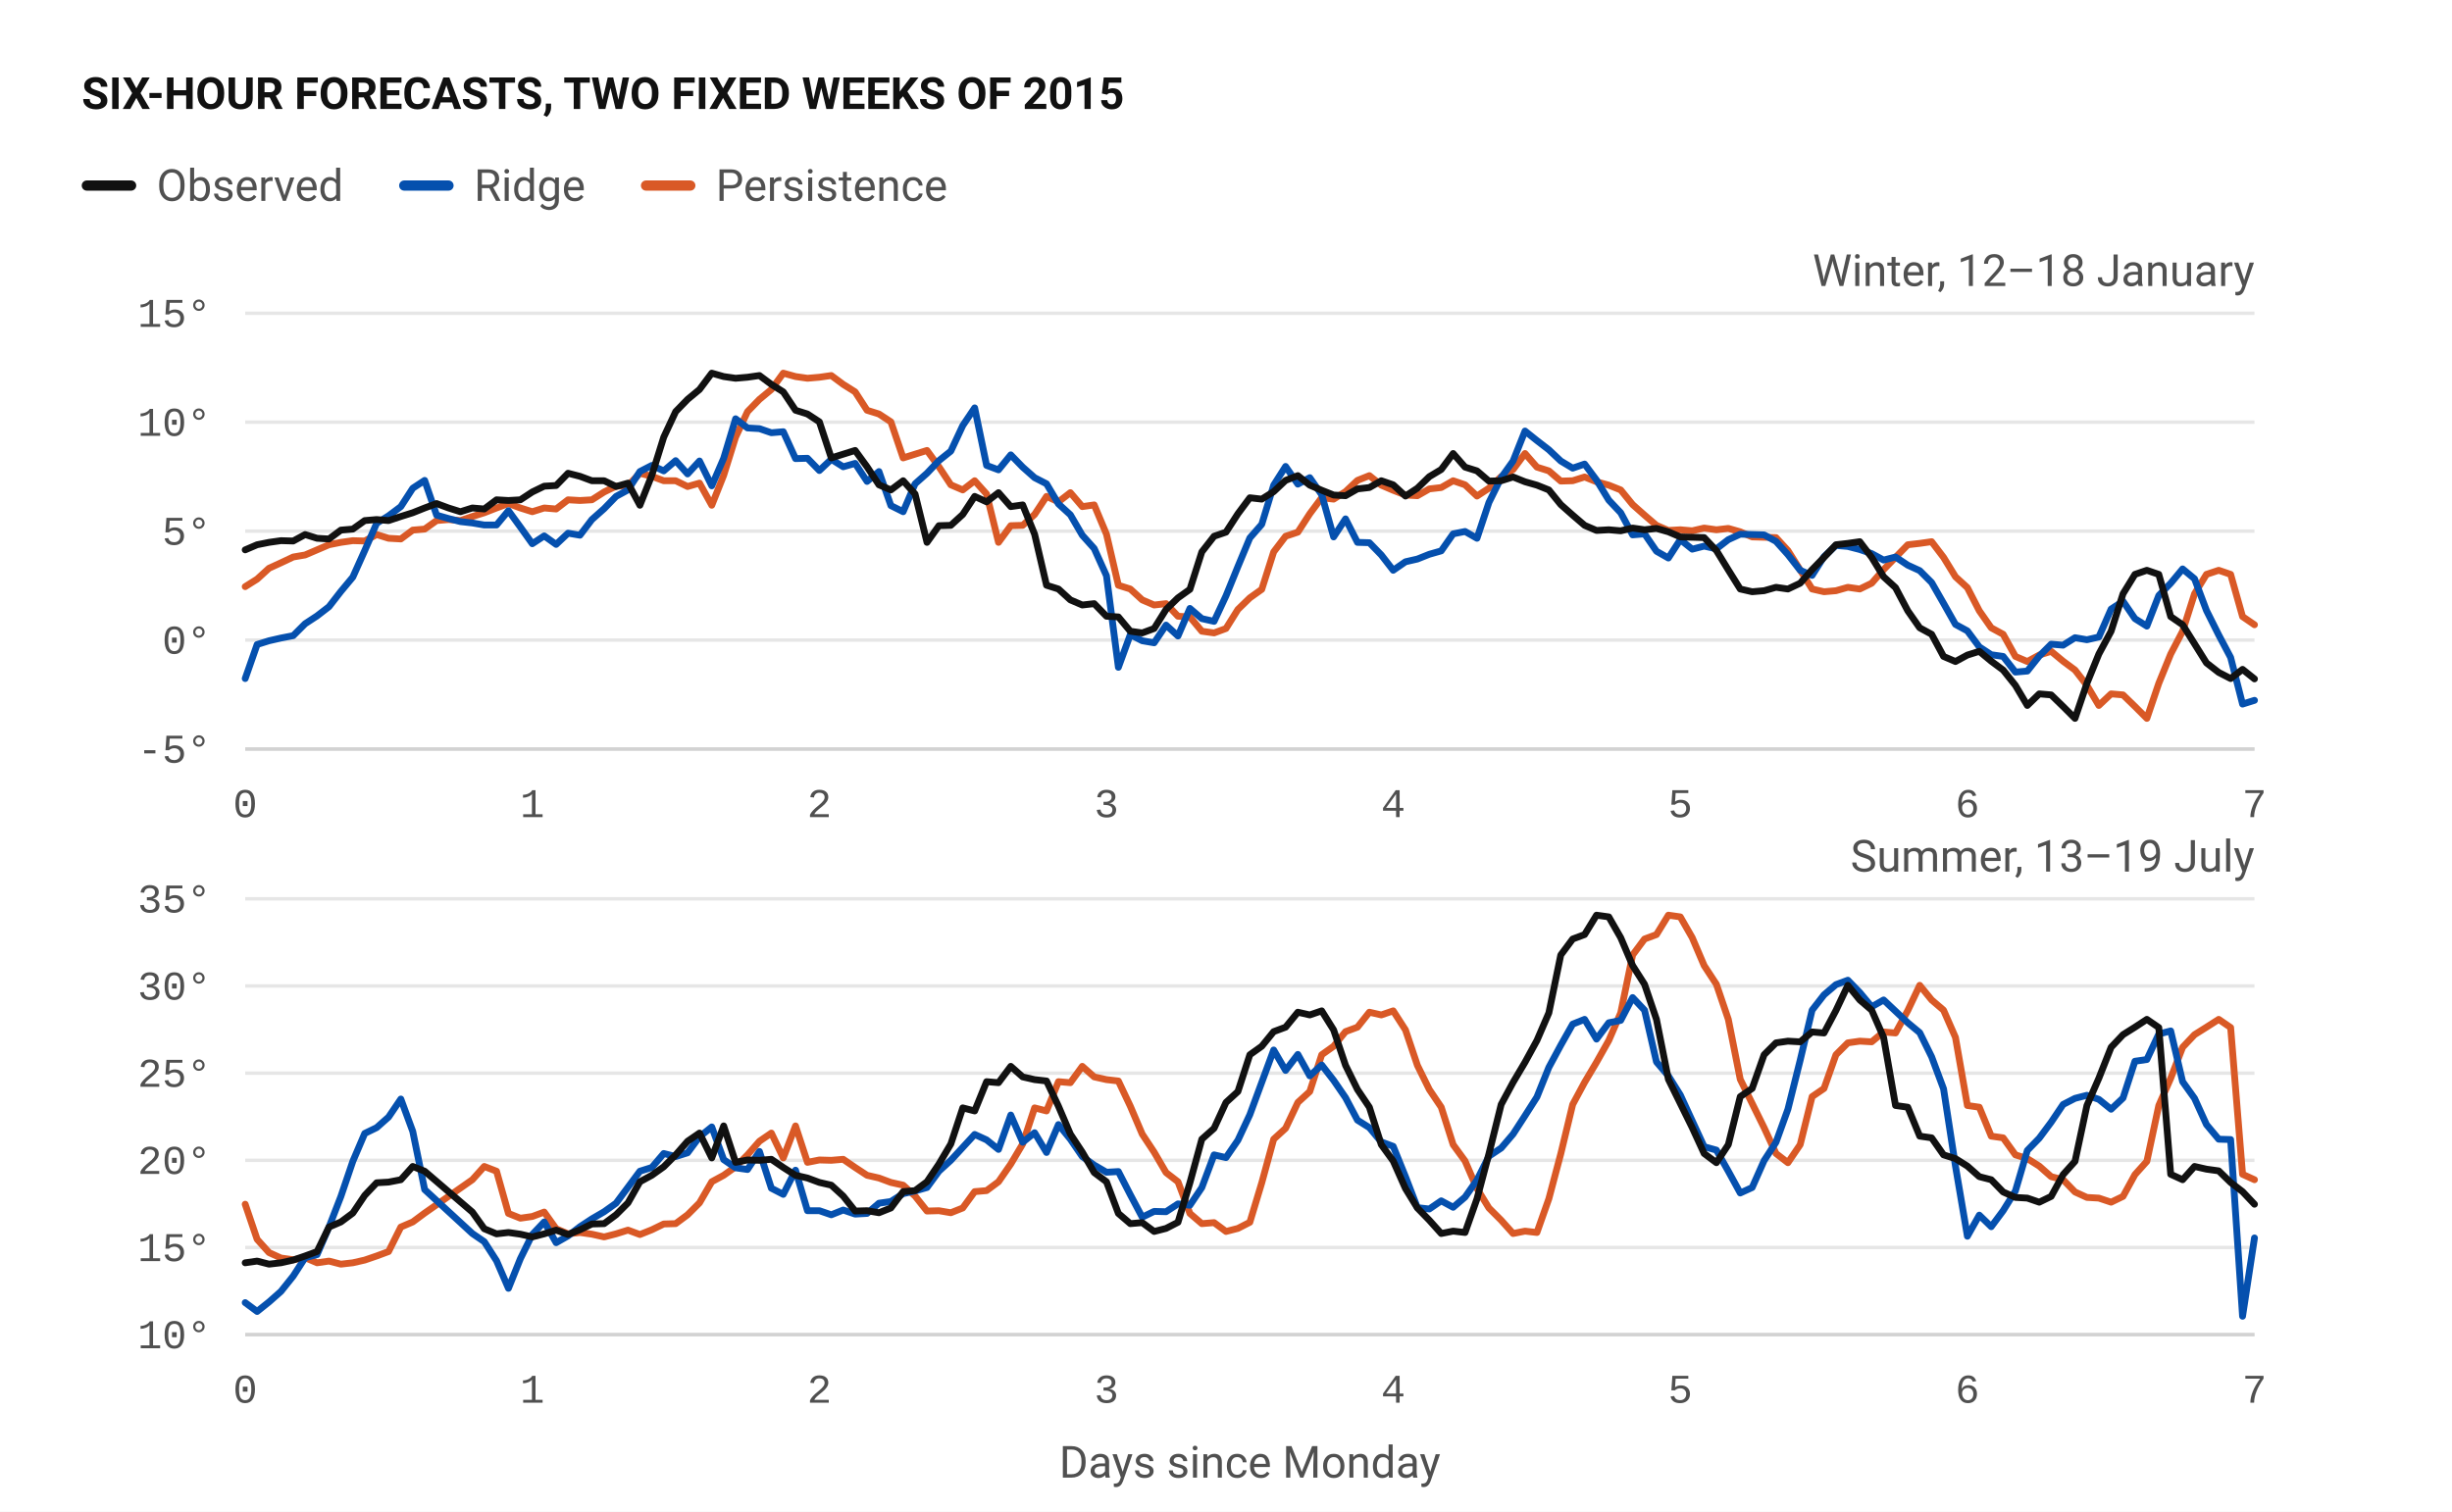
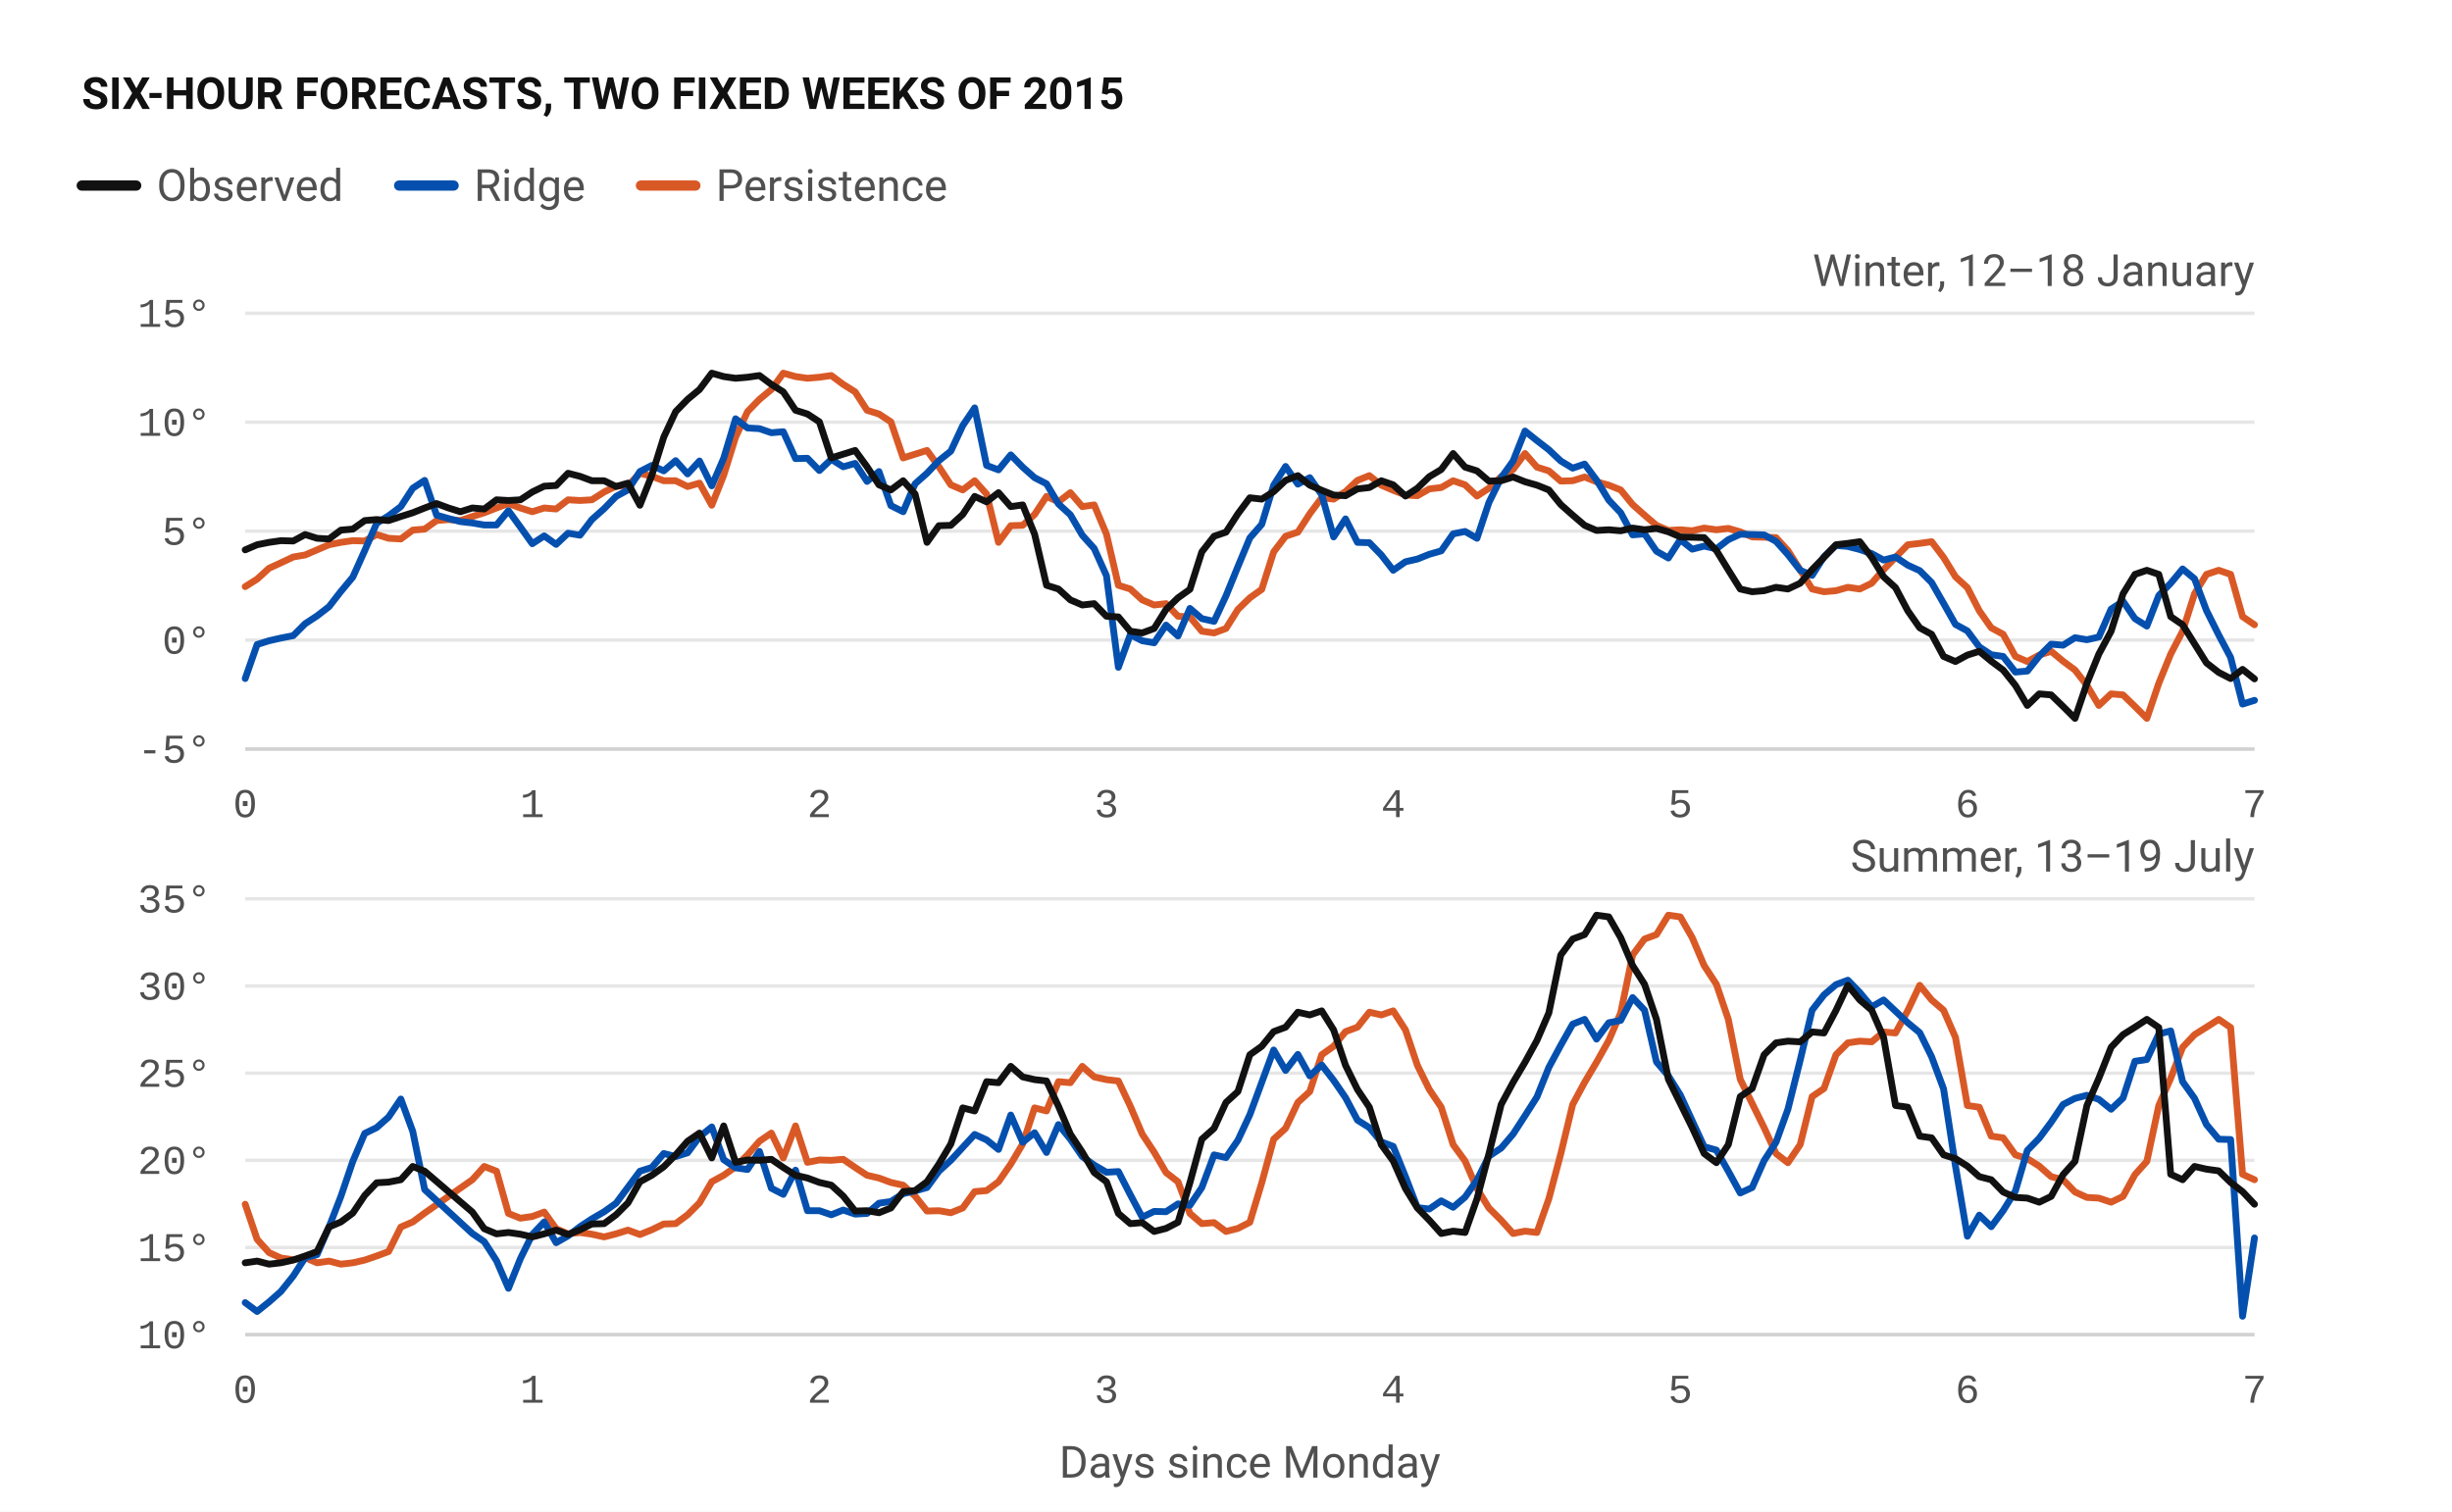
<svg xmlns="http://www.w3.org/2000/svg" width="720" height="444" viewBox="0 0 720 444" role="img" aria-labelledby="title">
  <defs>
    <marker id="arrow" markerWidth="8" markerHeight="8" refX="7" refY="4" orient="auto">
      <path d="M0 0 L8 4 L0 8Z" fill="#111111" />
    </marker>
  </defs>
  <rect width="720" height="444" fill="white" />
  <g font-family="-apple-system, BlinkMacSystemFont, 'Segoe UI', Roboto, Helvetica, Arial, sans-serif" fill="#111111">
    <text x="24.0" y="32.0" font-size="13" font-weight="600" text-anchor="start" fill="#111111">SIX-HOUR FORECASTS, TWO FIXED WEEKS OF 2015</text>
-     <rect x="24" y="53" width="16" height="3" rx="1.5" fill="#111111" />
+     <path d="M24.0 54.5 L40.0 54.5" fill="none" stroke="#111111" stroke-width="3" stroke-linejoin="round" stroke-linecap="round" />
    <text x="46.0" y="59.0" font-size="13" font-weight="400" text-anchor="start" fill="#505050">Observed</text>
-     <rect x="117.2" y="53" width="16" height="3" rx="1.5" fill="#0550ae" />
+     <path d="M117.2 54.5 L133.2 54.5" fill="none" stroke="#0550ae" stroke-width="3" stroke-linejoin="round" stroke-linecap="round" />
    <text x="139.2" y="59.0" font-size="13" font-weight="400" text-anchor="start" fill="#505050">Ridge</text>
-     <rect x="188.2" y="53" width="16" height="3" rx="1.5" fill="#d95926" />
+     <path d="M188.2 54.5 L204.2 54.5" fill="none" stroke="#d95926" stroke-width="3" stroke-linejoin="round" stroke-linecap="round" />
    <text x="210.2" y="59.0" font-size="13" font-weight="400" text-anchor="start" fill="#505050">Persistence</text>
    <path d="M72.0 220.0 L662.0 220.0" fill="none" stroke="#e6e6e6" stroke-width="1" />
    <text x="62.0" y="224.0" font-size="12" font-weight="400" text-anchor="end" fill="#505050" font-family="ui-monospace, 'SFMono-Regular', Consolas, 'Liberation Mono', monospace">-5°</text>
    <path d="M72.0 188.0 L662.0 188.0" fill="none" stroke="#e6e6e6" stroke-width="1" />
    <text x="62.0" y="192.0" font-size="12" font-weight="400" text-anchor="end" fill="#505050" font-family="ui-monospace, 'SFMono-Regular', Consolas, 'Liberation Mono', monospace">0°</text>
    <path d="M72.0 156.0 L662.0 156.0" fill="none" stroke="#e6e6e6" stroke-width="1" />
    <text x="62.0" y="160.0" font-size="12" font-weight="400" text-anchor="end" fill="#505050" font-family="ui-monospace, 'SFMono-Regular', Consolas, 'Liberation Mono', monospace">5°</text>
    <path d="M72.0 124.0 L662.0 124.0" fill="none" stroke="#e6e6e6" stroke-width="1" />
    <text x="62.0" y="128.0" font-size="12" font-weight="400" text-anchor="end" fill="#505050" font-family="ui-monospace, 'SFMono-Regular', Consolas, 'Liberation Mono', monospace">10°</text>
    <path d="M72.0 92.0 L662.0 92.0" fill="none" stroke="#e6e6e6" stroke-width="1" />
    <text x="62.0" y="96.0" font-size="12" font-weight="400" text-anchor="end" fill="#505050" font-family="ui-monospace, 'SFMono-Regular', Consolas, 'Liberation Mono', monospace">15°</text>
    <text x="662.0" y="84.0" font-size="13" font-weight="400" text-anchor="end" fill="#505050">Winter, 12–18 January</text>
    <path d="M72.0 220.0 L662.0 220.0" fill="none" stroke="#d2d2d2" stroke-width="1" />
    <text x="72.0" y="240.0" font-size="12" font-weight="400" text-anchor="middle" fill="#505050" font-family="ui-monospace, 'SFMono-Regular', Consolas, 'Liberation Mono', monospace">0</text>
    <text x="156.3" y="240.0" font-size="12" font-weight="400" text-anchor="middle" fill="#505050" font-family="ui-monospace, 'SFMono-Regular', Consolas, 'Liberation Mono', monospace">1</text>
    <text x="240.6" y="240.0" font-size="12" font-weight="400" text-anchor="middle" fill="#505050" font-family="ui-monospace, 'SFMono-Regular', Consolas, 'Liberation Mono', monospace">2</text>
    <text x="324.9" y="240.0" font-size="12" font-weight="400" text-anchor="middle" fill="#505050" font-family="ui-monospace, 'SFMono-Regular', Consolas, 'Liberation Mono', monospace">3</text>
    <text x="409.1" y="240.0" font-size="12" font-weight="400" text-anchor="middle" fill="#505050" font-family="ui-monospace, 'SFMono-Regular', Consolas, 'Liberation Mono', monospace">4</text>
    <text x="493.4" y="240.0" font-size="12" font-weight="400" text-anchor="middle" fill="#505050" font-family="ui-monospace, 'SFMono-Regular', Consolas, 'Liberation Mono', monospace">5</text>
    <text x="577.7" y="240.0" font-size="12" font-weight="400" text-anchor="middle" fill="#505050" font-family="ui-monospace, 'SFMono-Regular', Consolas, 'Liberation Mono', monospace">6</text>
    <text x="662.0" y="240.0" font-size="12" font-weight="400" text-anchor="middle" fill="#505050" font-family="ui-monospace, 'SFMono-Regular', Consolas, 'Liberation Mono', monospace">7</text>
    <path d="M72.0 172.3 L75.5 170.1 L79.0 166.9 L82.5 165.3 L86.1 163.6 L89.6 163.0 L93.1 161.5 L96.6 160.0 L100.1 159.3 L103.6 158.8 L107.1 158.9 L110.6 157.0 L114.1 158.1 L117.7 158.3 L121.2 155.7 L124.7 155.4 L128.2 152.9 L131.7 152.6 L135.2 152.9 L138.7 151.7 L142.2 150.6 L145.8 149.2 L149.3 147.9 L152.8 149.2 L156.3 150.3 L159.8 149.2 L163.3 149.5 L166.8 146.8 L170.3 147.0 L173.8 146.8 L177.4 144.5 L180.9 142.8 L184.4 142.6 L187.9 139.0 L191.4 139.9 L194.9 141.2 L198.4 141.2 L201.9 142.9 L205.4 141.9 L209.0 148.4 L212.5 139.6 L216.0 128.4 L219.5 120.9 L223.0 117.3 L226.5 114.4 L230.0 109.6 L233.6 110.6 L237.1 111.1 L240.6 110.8 L244.1 110.3 L247.6 112.9 L251.1 115.1 L254.6 120.5 L258.1 121.6 L261.6 123.9 L265.2 134.5 L268.7 133.4 L272.2 132.3 L275.7 137.1 L279.2 142.4 L282.7 143.9 L286.2 141.2 L289.7 145.1 L293.2 159.3 L296.8 154.4 L300.3 154.3 L303.8 151.1 L307.3 145.8 L310.8 147.4 L314.3 144.7 L317.8 148.8 L321.3 148.3 L324.9 156.9 L328.4 171.9 L331.9 173.0 L335.4 176.2 L338.9 177.7 L342.4 177.3 L345.9 181.0 L349.4 181.2 L352.9 185.4 L356.5 185.9 L360.0 184.6 L363.5 179.0 L367.0 175.6 L370.5 173.1 L374.0 162.1 L377.5 157.5 L381.1 156.3 L384.6 150.9 L388.1 146.2 L391.6 146.6 L395.1 144.4 L398.6 141.1 L402.1 139.7 L405.6 142.5 L409.1 144.0 L412.7 145.4 L416.2 145.6 L419.7 143.6 L423.2 143.2 L426.7 141.2 L430.2 142.4 L433.7 145.7 L437.2 143.4 L440.8 140.0 L444.3 137.9 L447.8 133.2 L451.3 137.2 L454.8 138.3 L458.3 141.3 L461.8 141.2 L465.3 140.1 L468.8 141.5 L472.4 142.5 L475.9 143.9 L479.4 148.2 L482.9 151.3 L486.4 154.3 L489.9 155.8 L493.4 155.6 L496.9 155.9 L500.4 155.1 L504.0 155.6 L507.5 155.2 L511.0 156.2 L514.5 157.7 L518.0 157.8 L521.5 157.9 L525.0 161.7 L528.6 167.4 L532.1 173.0 L535.6 173.8 L539.1 173.5 L542.6 172.5 L546.1 173.0 L549.6 171.3 L553.1 167.3 L556.6 163.7 L560.2 160.0 L563.7 159.6 L567.2 159.1 L570.7 163.7 L574.2 169.4 L577.7 172.6 L581.2 179.4 L584.7 184.4 L588.2 186.3 L591.8 192.8 L595.3 194.3 L598.8 192.4 L602.3 191.3 L605.8 194.2 L609.3 196.8 L612.8 201.3 L616.3 207.2 L619.9 203.8 L623.4 204.1 L626.9 207.5 L630.4 211.0 L633.9 200.7 L637.4 192.1 L640.9 185.4 L644.4 174.4 L647.9 168.7 L651.5 167.5 L655.0 168.7 L658.5 181.1 L662.0 183.5" fill="none" stroke="#d95926" stroke-width="2" stroke-linejoin="round" stroke-linecap="round" />
    <path d="M72.0 199.3 L75.5 189.3 L79.0 188.2 L82.5 187.4 L86.1 186.7 L89.6 183.2 L93.1 180.9 L96.6 178.2 L100.1 173.7 L103.6 169.5 L107.1 161.7 L110.6 153.7 L114.1 151.5 L117.7 148.8 L121.2 143.4 L124.7 141.1 L128.2 151.3 L131.7 152.3 L135.2 153.2 L138.7 153.6 L142.2 154.2 L145.8 154.2 L149.3 150.0 L152.8 154.8 L156.3 159.7 L159.8 157.4 L163.3 159.9 L166.8 156.6 L170.3 157.2 L173.8 152.6 L177.4 149.4 L180.9 145.8 L184.4 143.9 L187.9 138.5 L191.4 136.7 L194.9 138.3 L198.4 135.3 L201.9 139.2 L205.4 135.4 L209.0 142.7 L212.5 134.6 L216.0 123.0 L219.5 125.7 L223.0 125.9 L226.5 127.1 L230.0 126.8 L233.6 134.7 L237.1 134.6 L240.6 138.2 L244.1 134.9 L247.6 137.1 L251.1 136.1 L254.6 141.4 L258.1 138.5 L261.6 148.5 L265.2 150.3 L268.7 142.1 L272.2 139.0 L275.7 135.3 L279.2 132.5 L282.7 125.0 L286.2 119.8 L289.7 136.7 L293.2 138.0 L296.8 133.6 L300.3 137.2 L303.8 140.3 L307.3 142.1 L310.8 148.0 L314.3 151.2 L317.8 157.2 L321.3 161.1 L324.9 169.1 L328.4 196.0 L331.9 186.4 L335.4 188.2 L338.9 188.8 L342.4 183.6 L345.9 186.8 L349.4 178.7 L352.9 181.7 L356.5 182.5 L360.0 175.0 L363.5 166.4 L367.0 158.0 L370.5 154.0 L374.0 142.5 L377.5 137.0 L381.1 142.2 L384.6 140.3 L388.1 145.3 L391.6 157.7 L395.1 152.4 L398.6 159.3 L402.1 159.4 L405.6 163.0 L409.1 167.5 L412.7 165.0 L416.2 164.2 L419.7 162.8 L423.2 161.8 L426.7 156.8 L430.2 156.1 L433.7 158.1 L437.2 147.6 L440.8 140.3 L444.3 135.4 L447.8 126.6 L451.3 129.4 L454.8 132.1 L458.3 135.4 L461.8 137.5 L465.3 136.3 L468.8 141.0 L472.4 146.9 L475.9 150.6 L479.4 157.1 L482.9 156.8 L486.4 161.9 L489.9 163.9 L493.4 158.5 L496.9 161.3 L500.4 160.4 L504.0 161.2 L507.5 158.5 L511.0 156.9 L514.5 157.0 L518.0 157.1 L521.5 159.0 L525.0 162.9 L528.6 167.5 L532.1 169.0 L535.6 163.5 L539.1 160.2 L542.6 160.5 L546.1 161.4 L549.6 162.6 L553.1 164.5 L556.6 163.6 L560.2 166.0 L563.7 167.6 L567.2 171.1 L570.7 177.2 L574.2 183.4 L577.7 185.3 L581.2 190.0 L584.7 192.3 L588.2 192.8 L591.8 197.4 L595.3 197.1 L598.8 192.7 L602.3 189.2 L605.8 189.5 L609.3 187.3 L612.8 187.9 L616.3 187.1 L619.9 178.9 L623.4 176.6 L626.9 181.7 L630.4 183.9 L633.9 174.9 L637.4 171.3 L640.9 167.1 L644.4 170.0 L647.9 179.3 L651.5 186.5 L655.0 193.1 L658.5 206.8 L662.0 205.7" fill="none" stroke="#0550ae" stroke-width="2" stroke-linejoin="round" stroke-linecap="round" />
    <path d="M72.0 161.5 L75.5 160.0 L79.0 159.3 L82.5 158.8 L86.1 158.9 L89.6 157.0 L93.1 158.1 L96.6 158.3 L100.1 155.7 L103.6 155.4 L107.1 152.9 L110.6 152.6 L114.1 152.9 L117.7 151.7 L121.2 150.6 L124.7 149.2 L128.2 147.9 L131.7 149.2 L135.2 150.3 L138.7 149.2 L142.2 149.5 L145.8 146.8 L149.3 147.0 L152.8 146.8 L156.3 144.5 L159.8 142.8 L163.3 142.6 L166.8 139.0 L170.3 139.9 L173.8 141.2 L177.4 141.2 L180.9 142.9 L184.4 141.9 L187.9 148.4 L191.4 139.6 L194.9 128.4 L198.4 120.9 L201.9 117.3 L205.4 114.4 L209.0 109.6 L212.5 110.6 L216.0 111.1 L219.5 110.8 L223.0 110.3 L226.5 112.9 L230.0 115.1 L233.6 120.5 L237.1 121.6 L240.6 123.9 L244.1 134.5 L247.6 133.4 L251.1 132.3 L254.6 137.1 L258.1 142.4 L261.6 143.9 L265.2 141.2 L268.7 145.1 L272.2 159.3 L275.7 154.4 L279.2 154.3 L282.7 151.1 L286.2 145.8 L289.7 147.4 L293.2 144.7 L296.8 148.8 L300.3 148.3 L303.8 156.9 L307.3 171.9 L310.8 173.0 L314.3 176.2 L317.8 177.7 L321.3 177.3 L324.9 181.0 L328.4 181.2 L331.9 185.4 L335.4 185.9 L338.9 184.6 L342.4 179.0 L345.9 175.6 L349.4 173.1 L352.9 162.1 L356.5 157.5 L360.0 156.3 L363.5 150.9 L367.0 146.2 L370.5 146.6 L374.0 144.4 L377.5 141.1 L381.1 139.7 L384.6 142.5 L388.1 144.0 L391.6 145.4 L395.1 145.6 L398.6 143.6 L402.1 143.2 L405.6 141.2 L409.1 142.4 L412.7 145.7 L416.2 143.4 L419.7 140.0 L423.2 137.9 L426.7 133.2 L430.2 137.2 L433.7 138.3 L437.2 141.3 L440.8 141.2 L444.3 140.1 L447.8 141.5 L451.3 142.5 L454.8 143.9 L458.3 148.2 L461.8 151.3 L465.3 154.3 L468.8 155.8 L472.4 155.6 L475.9 155.9 L479.4 155.1 L482.9 155.6 L486.4 155.2 L489.9 156.2 L493.4 157.7 L496.9 157.8 L500.4 157.9 L504.0 161.7 L507.5 167.4 L511.0 173.0 L514.5 173.8 L518.0 173.5 L521.5 172.5 L525.0 173.0 L528.6 171.3 L532.1 167.3 L535.6 163.7 L539.1 160.0 L542.6 159.6 L546.1 159.1 L549.6 163.7 L553.1 169.4 L556.6 172.6 L560.2 179.4 L563.7 184.4 L567.2 186.3 L570.7 192.8 L574.2 194.3 L577.7 192.4 L581.2 191.3 L584.7 194.2 L588.2 196.8 L591.8 201.3 L595.3 207.2 L598.8 203.8 L602.3 204.1 L605.8 207.5 L609.3 211.0 L612.8 200.7 L616.3 192.1 L619.9 185.4 L623.4 174.4 L626.9 168.7 L630.4 167.5 L633.9 168.7 L637.4 181.1 L640.9 183.5 L644.4 189.1 L647.9 194.7 L651.5 197.5 L655.0 199.3 L658.5 196.6 L662.0 199.4" fill="none" stroke="#111111" stroke-width="2" stroke-linejoin="round" stroke-linecap="round" />
    <path d="M72.0 392.0 L662.0 392.0" fill="none" stroke="#e6e6e6" stroke-width="1" />
    <text x="62.0" y="396.0" font-size="12" font-weight="400" text-anchor="end" fill="#505050" font-family="ui-monospace, 'SFMono-Regular', Consolas, 'Liberation Mono', monospace">10°</text>
    <path d="M72.0 366.4 L662.0 366.4" fill="none" stroke="#e6e6e6" stroke-width="1" />
    <text x="62.0" y="370.4" font-size="12" font-weight="400" text-anchor="end" fill="#505050" font-family="ui-monospace, 'SFMono-Regular', Consolas, 'Liberation Mono', monospace">15°</text>
    <path d="M72.0 340.8 L662.0 340.8" fill="none" stroke="#e6e6e6" stroke-width="1" />
    <text x="62.0" y="344.8" font-size="12" font-weight="400" text-anchor="end" fill="#505050" font-family="ui-monospace, 'SFMono-Regular', Consolas, 'Liberation Mono', monospace">20°</text>
    <path d="M72.0 315.2 L662.0 315.2" fill="none" stroke="#e6e6e6" stroke-width="1" />
    <text x="62.0" y="319.2" font-size="12" font-weight="400" text-anchor="end" fill="#505050" font-family="ui-monospace, 'SFMono-Regular', Consolas, 'Liberation Mono', monospace">25°</text>
    <path d="M72.0 289.6 L662.0 289.6" fill="none" stroke="#e6e6e6" stroke-width="1" />
    <text x="62.0" y="293.6" font-size="12" font-weight="400" text-anchor="end" fill="#505050" font-family="ui-monospace, 'SFMono-Regular', Consolas, 'Liberation Mono', monospace">30°</text>
    <path d="M72.0 264.0 L662.0 264.0" fill="none" stroke="#e6e6e6" stroke-width="1" />
    <text x="62.0" y="268.0" font-size="12" font-weight="400" text-anchor="end" fill="#505050" font-family="ui-monospace, 'SFMono-Regular', Consolas, 'Liberation Mono', monospace">35°</text>
    <text x="662.0" y="256.0" font-size="13" font-weight="400" text-anchor="end" fill="#505050">Summer, 13–19 July</text>
    <path d="M72.0 392.0 L662.0 392.0" fill="none" stroke="#d2d2d2" stroke-width="1" />
    <text x="72.0" y="412.0" font-size="12" font-weight="400" text-anchor="middle" fill="#505050" font-family="ui-monospace, 'SFMono-Regular', Consolas, 'Liberation Mono', monospace">0</text>
    <text x="156.3" y="412.0" font-size="12" font-weight="400" text-anchor="middle" fill="#505050" font-family="ui-monospace, 'SFMono-Regular', Consolas, 'Liberation Mono', monospace">1</text>
    <text x="240.6" y="412.0" font-size="12" font-weight="400" text-anchor="middle" fill="#505050" font-family="ui-monospace, 'SFMono-Regular', Consolas, 'Liberation Mono', monospace">2</text>
    <text x="324.9" y="412.0" font-size="12" font-weight="400" text-anchor="middle" fill="#505050" font-family="ui-monospace, 'SFMono-Regular', Consolas, 'Liberation Mono', monospace">3</text>
    <text x="409.1" y="412.0" font-size="12" font-weight="400" text-anchor="middle" fill="#505050" font-family="ui-monospace, 'SFMono-Regular', Consolas, 'Liberation Mono', monospace">4</text>
    <text x="493.4" y="412.0" font-size="12" font-weight="400" text-anchor="middle" fill="#505050" font-family="ui-monospace, 'SFMono-Regular', Consolas, 'Liberation Mono', monospace">5</text>
    <text x="577.7" y="412.0" font-size="12" font-weight="400" text-anchor="middle" fill="#505050" font-family="ui-monospace, 'SFMono-Regular', Consolas, 'Liberation Mono', monospace">6</text>
    <text x="662.0" y="412.0" font-size="12" font-weight="400" text-anchor="middle" fill="#505050" font-family="ui-monospace, 'SFMono-Regular', Consolas, 'Liberation Mono', monospace">7</text>
    <path d="M72.0 353.7 L75.5 364.0 L79.0 367.9 L82.5 369.5 L86.1 370.0 L89.6 369.4 L93.1 370.9 L96.6 370.4 L100.1 371.3 L103.6 370.9 L107.1 370.1 L110.6 368.9 L114.1 367.6 L117.7 360.4 L121.2 358.9 L124.7 356.3 L138.7 346.5 L142.2 342.6 L145.8 344.0 L149.3 356.4 L152.8 357.8 L156.3 357.3 L159.8 356.0 L163.3 360.9 L166.8 362.4 L170.3 362.0 L173.8 362.5 L177.4 363.3 L180.9 362.4 L184.4 361.3 L187.9 362.6 L191.4 361.2 L194.9 359.5 L198.4 359.4 L201.9 356.8 L205.4 353.3 L209.0 347.1 L212.5 345.2 L216.0 342.7 L219.5 339.2 L223.0 335.2 L226.5 332.8 L230.0 340.1 L233.6 330.7 L237.1 341.4 L240.6 340.7 L244.1 340.8 L247.6 340.5 L251.1 342.9 L254.6 345.2 L258.1 346.0 L261.6 347.3 L265.2 348.1 L268.7 351.3 L272.2 355.7 L275.7 355.6 L279.2 356.2 L282.7 354.8 L286.2 350.0 L289.7 349.7 L293.2 347.1 L296.8 341.9 L300.3 336.0 L303.8 325.4 L307.3 326.3 L310.8 317.7 L314.3 318.0 L317.8 313.2 L321.3 316.3 L324.9 317.1 L328.4 317.5 L331.9 324.9 L335.4 333.1 L338.9 338.4 L342.4 344.4 L345.9 347.1 L349.4 356.4 L352.9 359.4 L356.5 359.1 L360.0 361.7 L363.5 360.8 L367.0 359.0 L370.5 347.4 L374.0 334.6 L377.5 331.4 L381.1 323.8 L384.6 320.6 L388.1 309.8 L391.6 307.3 L395.1 303.0 L398.6 301.7 L402.1 297.3 L405.6 298.1 L409.1 296.9 L412.7 302.5 L416.2 312.9 L419.7 320.0 L423.2 325.2 L426.7 336.2 L430.2 341.0 L433.7 349.1 L437.2 354.8 L440.8 358.4 L444.3 362.3 L447.8 361.6 L451.3 362.0 L454.8 352.1 L458.3 338.9 L461.8 324.4 L465.3 317.9 L468.8 312.0 L472.4 305.6 L475.9 297.5 L479.4 280.5 L482.9 275.8 L486.4 274.5 L489.9 268.8 L493.4 269.3 L496.9 275.4 L500.4 283.6 L504.0 289.1 L507.5 299.4 L511.0 317.0 L514.5 324.1 L518.0 331.2 L521.5 338.8 L525.0 341.5 L528.6 336.2 L532.1 322.1 L535.6 319.7 L539.1 309.8 L542.6 306.3 L546.1 305.8 L549.6 306.0 L553.1 303.1 L556.6 303.4 L560.2 296.8 L563.7 289.4 L567.2 293.7 L570.7 296.7 L574.2 304.7 L577.7 324.7 L581.2 325.2 L584.7 333.7 L588.2 334.2 L591.8 339.2 L595.3 340.3 L598.8 342.5 L602.3 345.6 L605.8 346.5 L609.3 350.1 L612.8 351.7 L616.3 351.9 L619.9 353.1 L623.4 351.4 L626.9 345.0 L630.4 341.1 L633.9 324.7 L637.4 316.7 L640.9 307.6 L644.4 303.9 L647.9 301.7 L651.5 299.4 L655.0 301.8 L658.5 344.9 L662.0 346.5" fill="none" stroke="#d95926" stroke-width="2" stroke-linejoin="round" stroke-linecap="round" />
    <path d="M72.0 382.6 L75.5 385.2 L79.0 382.4 L82.5 379.3 L86.1 374.8 L89.6 369.4 L93.1 368.5 L96.6 360.4 L100.1 351.4 L103.6 341.1 L107.1 332.9 L110.6 331.2 L114.1 328.1 L117.7 322.8 L121.2 332.3 L124.7 349.4 L138.7 362.3 L142.2 364.7 L145.8 370.3 L149.3 378.4 L152.8 369.7 L156.3 362.6 L159.8 358.9 L163.3 365.0 L166.8 363.0 L170.3 360.3 L173.8 358.0 L177.4 355.9 L180.9 353.4 L184.4 348.7 L187.9 344.0 L191.4 342.9 L194.9 338.8 L198.4 339.7 L201.9 338.6 L205.4 333.9 L209.0 331.0 L212.5 340.6 L216.0 343.0 L219.5 343.5 L223.0 338.2 L226.5 349.0 L230.0 350.8 L233.6 343.7 L237.1 355.6 L240.6 355.6 L244.1 356.8 L247.6 355.4 L251.1 356.6 L254.6 356.4 L258.1 353.4 L261.6 352.9 L265.2 350.6 L268.7 349.8 L272.2 348.8 L275.7 344.0 L279.2 340.8 L282.7 337.0 L286.2 333.2 L289.7 334.8 L293.2 337.6 L296.8 327.5 L300.3 335.5 L303.8 332.7 L307.3 338.5 L310.8 330.3 L314.3 334.6 L317.8 339.7 L321.3 342.2 L324.9 344.3 L328.4 344.1 L331.9 350.9 L335.4 357.5 L338.9 355.8 L342.4 355.9 L345.9 353.6 L349.4 354.0 L352.9 348.8 L356.5 339.2 L360.0 340.0 L363.5 334.9 L367.0 327.4 L370.5 317.9 L374.0 308.4 L377.5 314.4 L381.1 309.7 L384.6 316.0 L388.1 312.8 L391.6 317.3 L395.1 322.4 L398.6 329.0 L402.1 331.2 L405.6 335.4 L409.1 336.7 L412.7 345.6 L416.2 354.7 L419.7 355.1 L423.2 352.7 L426.7 354.6 L430.2 351.6 L433.7 346.6 L437.2 339.6 L440.8 337.2 L444.3 333.1 L447.8 327.7 L451.3 322.2 L454.8 313.5 L458.3 307.0 L461.8 300.8 L465.3 299.4 L468.8 305.2 L472.4 300.4 L475.9 299.7 L479.4 293.0 L482.9 296.7 L486.4 311.9 L489.9 316.0 L493.4 321.6 L496.9 329.2 L500.4 336.8 L504.0 337.8 L507.5 344.0 L511.0 350.4 L514.5 348.8 L518.0 340.9 L521.5 335.5 L525.0 325.8 L528.6 311.4 L532.1 296.7 L535.6 292.2 L539.1 289.2 L542.6 287.9 L546.1 291.5 L549.6 295.7 L553.1 293.7 L556.6 297.0 L560.2 300.4 L563.7 303.3 L567.2 310.4 L570.7 319.8 L574.2 342.5 L577.7 363.1 L581.2 356.9 L584.7 360.3 L588.2 355.6 L591.8 349.8 L595.3 337.9 L598.8 334.3 L602.3 329.6 L605.8 324.4 L609.3 322.6 L612.8 321.7 L616.3 322.9 L619.9 325.8 L623.4 322.5 L626.9 311.7 L630.4 311.2 L633.9 303.7 L637.4 302.8 L640.9 317.7 L644.4 322.6 L647.9 330.3 L651.5 334.6 L655.0 334.7 L658.5 386.6 L662.0 363.6" fill="none" stroke="#0550ae" stroke-width="2" stroke-linejoin="round" stroke-linecap="round" />
    <path d="M72.0 370.9 L75.5 370.4 L79.0 371.3 L82.5 370.9 L86.1 370.1 L89.6 368.9 L93.1 367.6 L96.6 360.4 L100.1 358.9 L103.6 356.3 L107.1 351.1 L110.6 347.4 L114.1 347.2 L117.7 346.5 L121.2 342.6 L124.7 344.0 L138.7 356.0 L142.2 360.9 L145.8 362.4 L149.3 362.0 L152.8 362.5 L156.3 363.3 L159.8 362.4 L163.3 361.3 L166.8 362.6 L170.3 361.2 L173.8 359.5 L177.4 359.4 L180.9 356.8 L184.4 353.3 L187.9 347.1 L191.4 345.2 L194.9 342.7 L198.4 339.2 L201.9 335.2 L205.4 332.8 L209.0 340.1 L212.5 330.7 L216.0 341.4 L219.5 340.7 L223.0 340.8 L226.5 340.5 L230.0 342.9 L233.6 345.2 L237.1 346.0 L240.6 347.3 L244.1 348.1 L247.6 351.3 L251.1 355.7 L254.6 355.6 L258.1 356.2 L261.6 354.8 L265.2 350.0 L268.7 349.7 L272.2 347.1 L275.7 341.9 L279.2 336.0 L282.7 325.4 L286.2 326.3 L289.7 317.7 L293.2 318.0 L296.8 313.2 L300.3 316.3 L303.8 317.1 L307.3 317.5 L310.8 324.9 L314.3 333.1 L317.8 338.4 L321.3 344.4 L324.9 347.1 L328.4 356.4 L331.9 359.4 L335.4 359.1 L338.9 361.7 L342.4 360.8 L345.9 359.0 L349.4 347.4 L352.9 334.6 L356.5 331.4 L360.0 323.8 L363.5 320.6 L367.0 309.8 L370.5 307.3 L374.0 303.0 L377.5 301.7 L381.1 297.3 L384.6 298.1 L388.1 296.9 L391.6 302.5 L395.1 312.9 L398.6 320.0 L402.1 325.2 L405.6 336.2 L409.1 341.0 L412.7 349.1 L416.2 354.8 L419.7 358.4 L423.2 362.3 L426.7 361.6 L430.2 362.0 L433.7 352.1 L437.2 338.9 L440.8 324.4 L444.3 317.9 L447.8 312.0 L451.3 305.6 L454.8 297.5 L458.3 280.5 L461.8 275.8 L465.3 274.5 L468.8 268.8 L472.4 269.3 L475.9 275.4 L479.4 283.6 L482.9 289.1 L486.4 299.4 L489.9 317.0 L493.4 324.1 L496.9 331.2 L500.4 338.8 L504.0 341.5 L507.5 336.2 L511.0 322.1 L514.5 319.7 L518.0 309.8 L521.5 306.3 L525.0 305.8 L528.6 306.0 L532.1 303.1 L535.6 303.4 L539.1 296.8 L542.6 289.4 L546.1 293.7 L549.6 296.7 L553.1 304.7 L556.6 324.7 L560.2 325.2 L563.7 333.7 L567.2 334.2 L570.7 339.2 L574.2 340.3 L577.7 342.5 L581.2 345.6 L584.7 346.5 L588.2 350.1 L591.8 351.7 L595.3 351.9 L598.8 353.1 L602.3 351.4 L605.8 345.0 L609.3 341.1 L612.8 324.7 L616.3 316.7 L619.9 307.6 L623.4 303.9 L626.9 301.7 L630.4 299.4 L633.9 301.8 L637.4 344.9 L640.9 346.5 L644.4 342.6 L647.9 343.4 L651.5 343.9 L655.0 347.3 L658.5 350.0 L662.0 353.7" fill="none" stroke="#111111" stroke-width="2" stroke-linejoin="round" stroke-linecap="round" />
    <text x="367.0" y="434.0" font-size="13" font-weight="400" text-anchor="middle" fill="#505050">Days since Monday</text>
  </g>
</svg>
